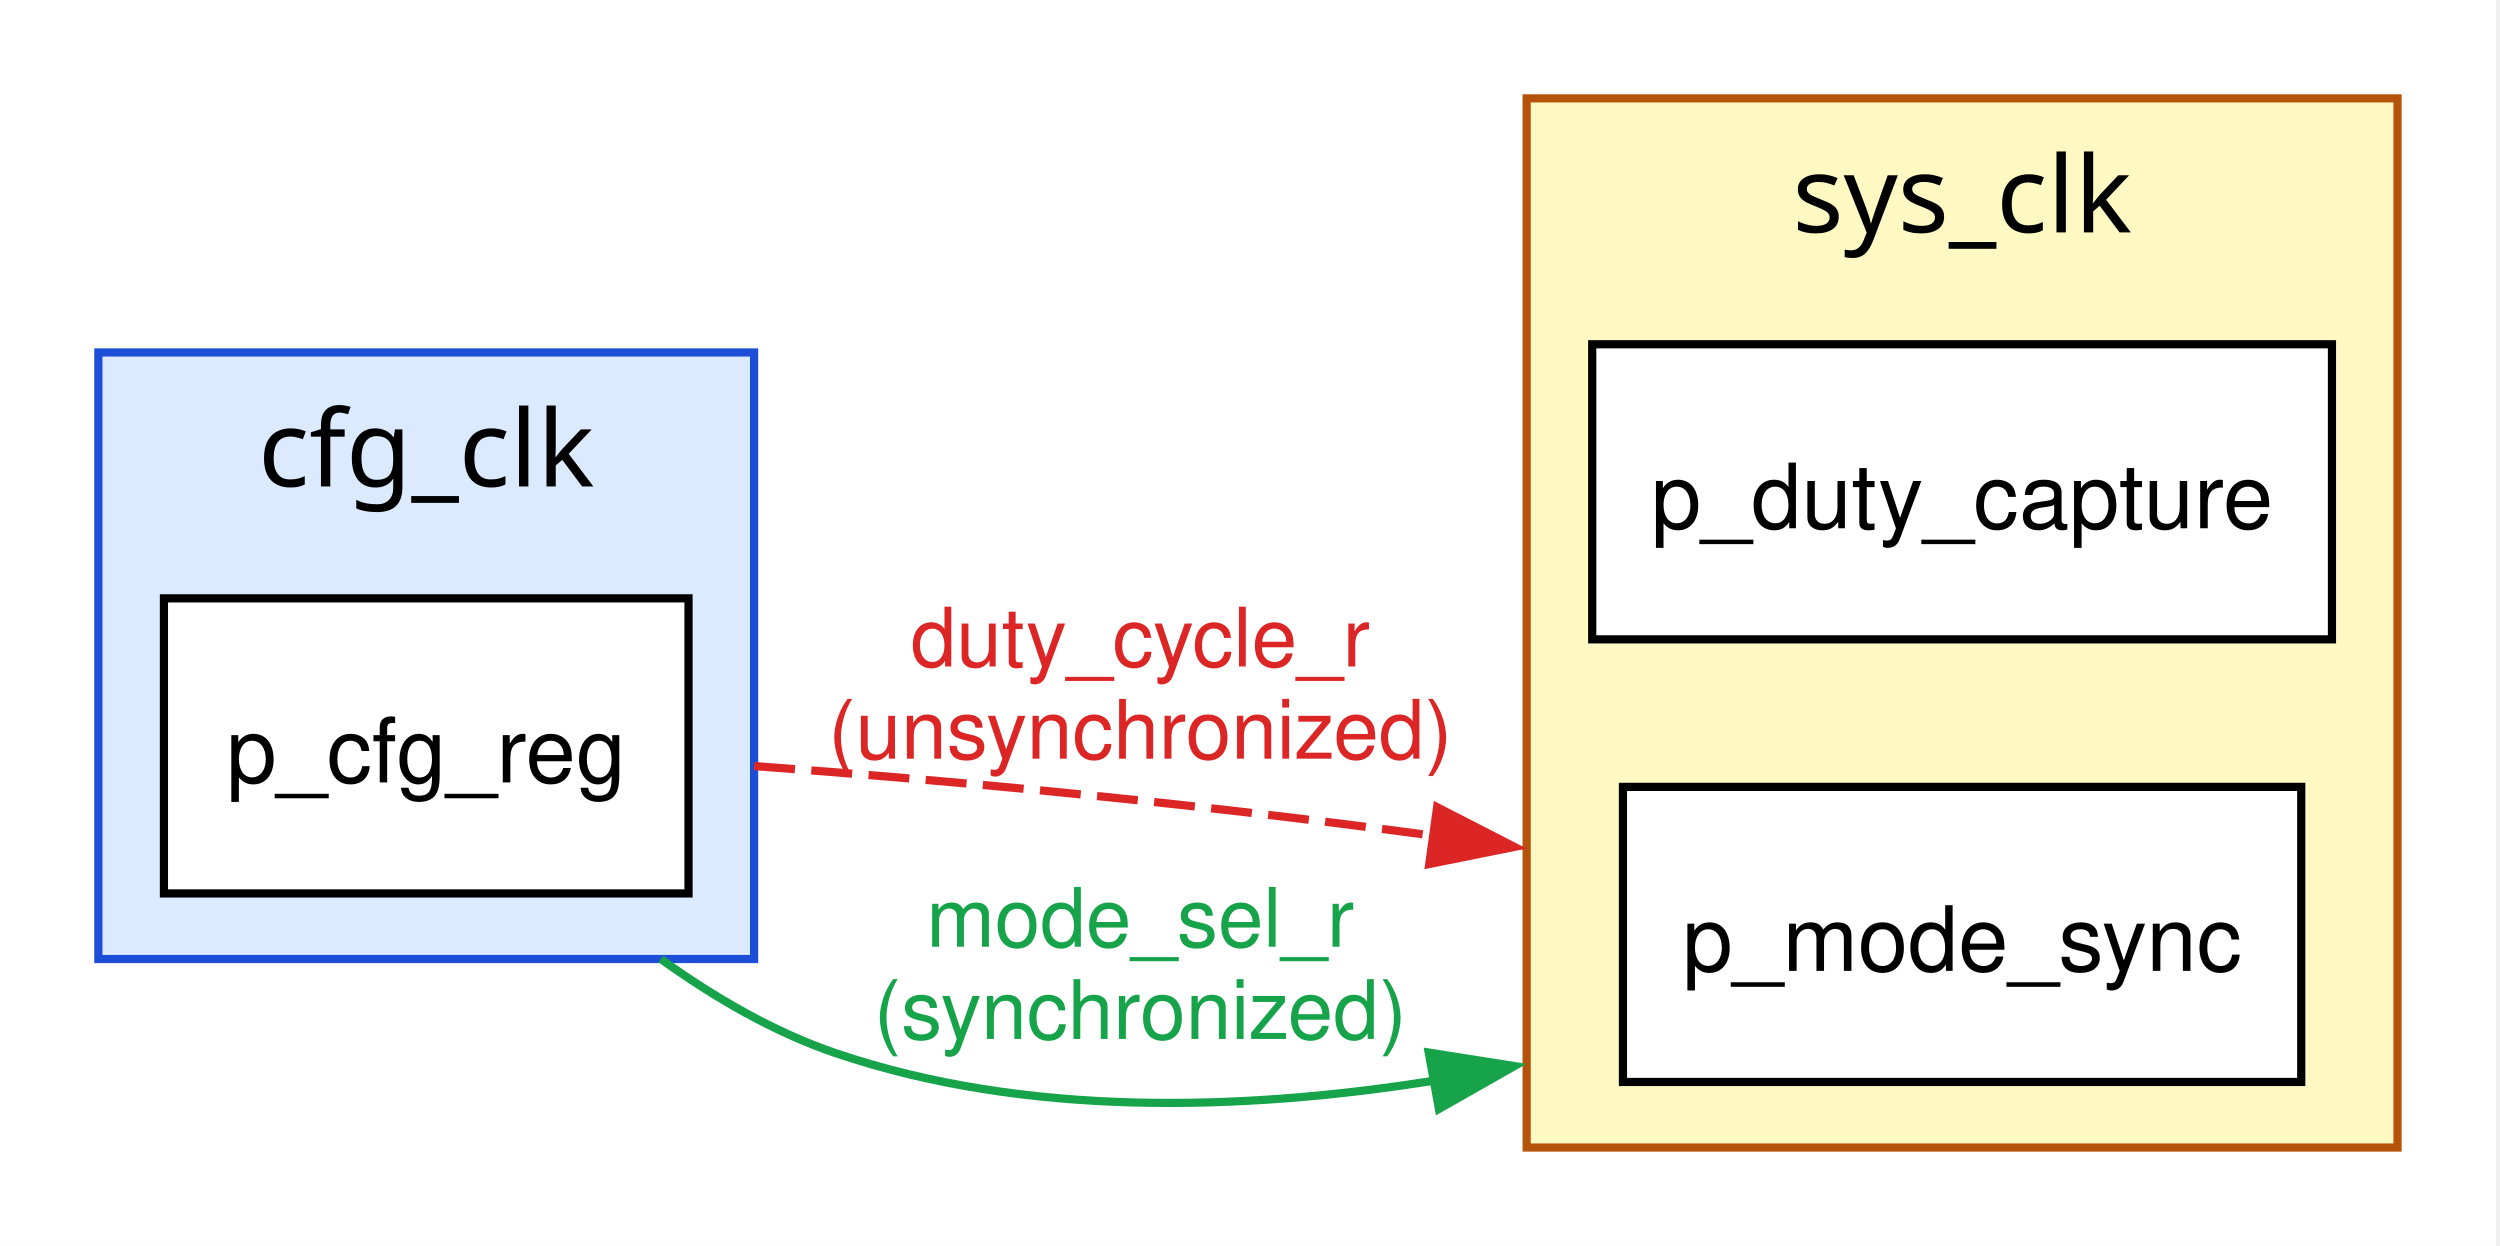
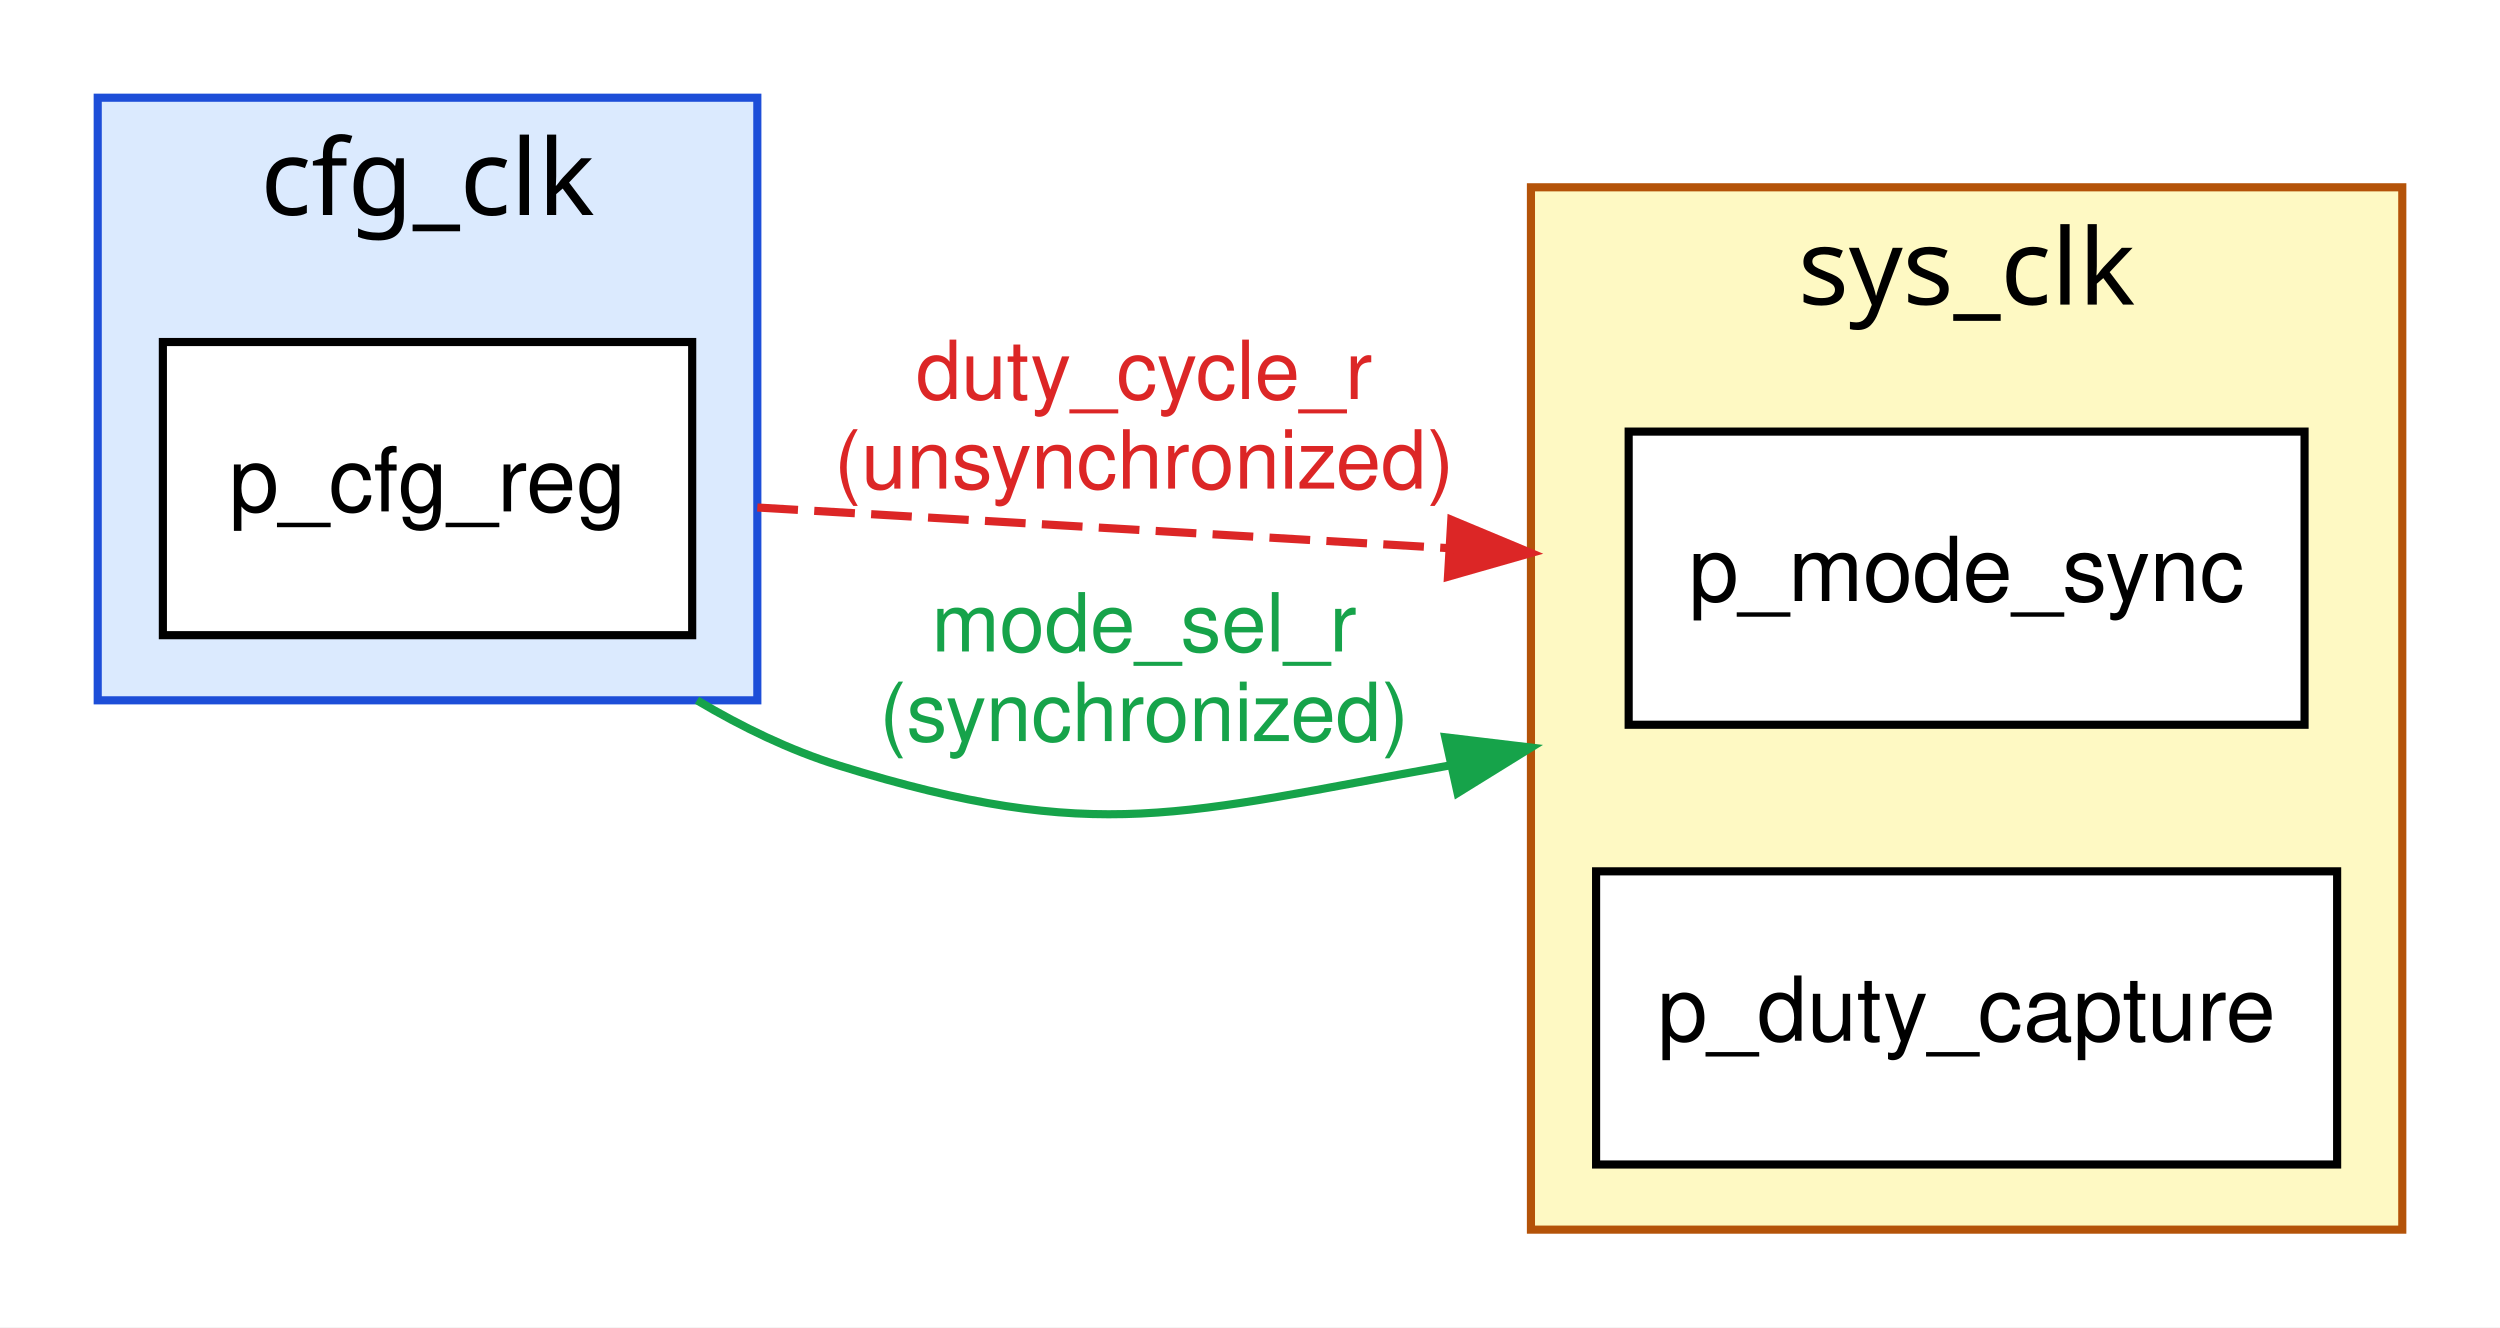
- <svg xmlns="http://www.w3.org/2000/svg" width="305pt" height="152pt" viewBox="0.00 0.00 305.00 152.00">
-   <g id="graph0" class="graph" transform="scale(1 1) rotate(0) translate(4 148)">
-     <polygon fill="white" stroke="none" points="-4,4 -4,-148 300.5,-148 300.5,4 -4,4" />
+ <svg xmlns="http://www.w3.org/2000/svg" width="307pt" height="163pt" viewBox="0.00 0.00 307.00 163.00">
+   <g id="graph0" class="graph" transform="scale(1 1) rotate(0) translate(4 159)">
+     <polygon fill="white" stroke="transparent" points="-4,4 -4,-159 303,-159 303,4 -4,4" />
    <g id="clust1" class="cluster">
-       <polygon fill="#dbeafe" stroke="#1d4ed8" points="8,-31 8,-105 88,-105 88,-31 8,-31" />
-       <text xml:space="preserve" text-anchor="middle" x="48" y="-88.65" font-family="Helvetica Bold" font-size="13.00">cfg_clk</text>
+       <polygon fill="#dbeafe" stroke="#1d4ed8" points="8,-73 8,-147 89,-147 89,-73 8,-73" />
+       <text text-anchor="middle" x="48.5" y="-132.6" font-family="Helvetica Bold" font-size="13.00">cfg_clk</text>
    </g>
    <g id="clust2" class="cluster">
-       <polygon fill="#fef9c3" stroke="#b45309" points="182.25,-8 182.25,-136 288.5,-136 288.5,-8 182.25,-8" />
-       <text xml:space="preserve" text-anchor="middle" x="235.38" y="-119.65" font-family="Helvetica Bold" font-size="13.00">sys_clk</text>
+       <polygon fill="#fef9c3" stroke="#b45309" points="184,-8 184,-136 291,-136 291,-8 184,-8" />
+       <text text-anchor="middle" x="237.5" y="-121.6" font-family="Helvetica Bold" font-size="13.00">sys_clk</text>
    </g>
    <g id="node1" class="node">
-       <polygon fill="white" stroke="black" points="80,-75 16,-75 16,-39 80,-39 80,-75" />
-       <text xml:space="preserve" text-anchor="middle" x="48" y="-52.55" font-family="Helvetica,sans-Serif" font-size="11.00">p_cfg_reg</text>
+       <polygon fill="white" stroke="black" points="81,-117 16,-117 16,-81 81,-81 81,-117" />
+       <text text-anchor="middle" x="48.5" y="-96.2" font-family="Helvetica,sans-Serif" font-size="11.00">p_cfg_reg</text>
    </g>
    <g id="node2" class="node">
-       <polygon fill="white" stroke="black" points="276.75,-52 194,-52 194,-16 276.75,-16 276.75,-52" />
-       <text xml:space="preserve" text-anchor="middle" x="235.38" y="-29.55" font-family="Helvetica,sans-Serif" font-size="11.00">p_mode_sync</text>
+       <polygon fill="white" stroke="black" points="279,-106 196,-106 196,-70 279,-70 279,-106" />
+       <text text-anchor="middle" x="237.5" y="-85.2" font-family="Helvetica,sans-Serif" font-size="11.00">p_mode_sync</text>
    </g>
    <g id="edge1" class="edge">
-       <path fill="none" stroke="#dc2626" stroke-dasharray="5,2" d="M88,-54.54C109.96,-52.92 138.71,-50.38 171.29,-45.99" />
-       <polygon fill="#dc2626" stroke="#dc2626" points="171.33,-49.52 180.76,-44.68 170.37,-42.59 171.33,-49.52" />
-       <text xml:space="preserve" text-anchor="middle" x="135.12" y="-66.69" font-family="Helvetica,sans-Serif" font-size="10.00" fill="#dc2626">duty_cycle_r</text>
-       <text xml:space="preserve" text-anchor="middle" x="135.12" y="-55.44" font-family="Helvetica,sans-Serif" font-size="10.00" fill="#dc2626">(unsynchronized)</text>
+       <path fill="none" stroke="#dc2626" stroke-dasharray="5,2" d="M89,-96.68C113.56,-95.23 145.69,-93.34 173.68,-91.7" />
+       <polygon fill="#dc2626" stroke="#dc2626" points="174.22,-95.17 184,-91.09 173.81,-88.18 174.22,-95.17" />
+       <text text-anchor="middle" x="136.5" y="-110" font-family="Helvetica,sans-Serif" font-size="10.00" fill="#dc2626">duty_cycle_r</text>
+       <text text-anchor="middle" x="136.5" y="-99" font-family="Helvetica,sans-Serif" font-size="10.00" fill="#dc2626">(unsynchronized)</text>
    </g>
    <g id="edge2" class="edge">
-       <path fill="none" stroke="#16a34a" d="M76.62,-31C83.17,-26.29 90.46,-22.05 98,-19.5 121.12,-11.67 147.59,-12.43 171.02,-16.17" />
-       <polygon fill="#16a34a" stroke="#16a34a" points="170.3,-19.59 180.76,-17.94 171.55,-12.71 170.3,-19.59" />
-       <text xml:space="preserve" text-anchor="middle" x="135.12" y="-32.5" font-family="Helvetica,sans-Serif" font-size="10.00" fill="#16a34a">mode_sel_r</text>
-       <text xml:space="preserve" text-anchor="middle" x="135.12" y="-21.25" font-family="Helvetica,sans-Serif" font-size="10.00" fill="#16a34a">(synchronized)</text>
+       <path fill="none" stroke="#16a34a" d="M81.59,-73C87.12,-69.71 93.02,-66.86 99,-65 130.84,-55.12 141.18,-59.15 174,-65 174.1,-65.02 174.21,-65.04 174.31,-65.06" />
+       <polygon fill="#16a34a" stroke="#16a34a" points="173.48,-68.46 184,-67.2 174.99,-61.62 173.48,-68.46" />
+       <text text-anchor="middle" x="136.5" y="-79" font-family="Helvetica,sans-Serif" font-size="10.00" fill="#16a34a">mode_sel_r</text>
+       <text text-anchor="middle" x="136.5" y="-68" font-family="Helvetica,sans-Serif" font-size="10.00" fill="#16a34a">(synchronized)</text>
    </g>
    <g id="node3" class="node">
-       <polygon fill="white" stroke="black" points="280.5,-106 190.25,-106 190.25,-70 280.5,-70 280.5,-106" />
-       <text xml:space="preserve" text-anchor="middle" x="235.38" y="-83.55" font-family="Helvetica,sans-Serif" font-size="11.00">p_duty_capture</text>
+       <polygon fill="white" stroke="black" points="283,-52 192,-52 192,-16 283,-16 283,-52" />
+       <text text-anchor="middle" x="237.5" y="-31.2" font-family="Helvetica,sans-Serif" font-size="11.00">p_duty_capture</text>
    </g>
  </g>
</svg>
